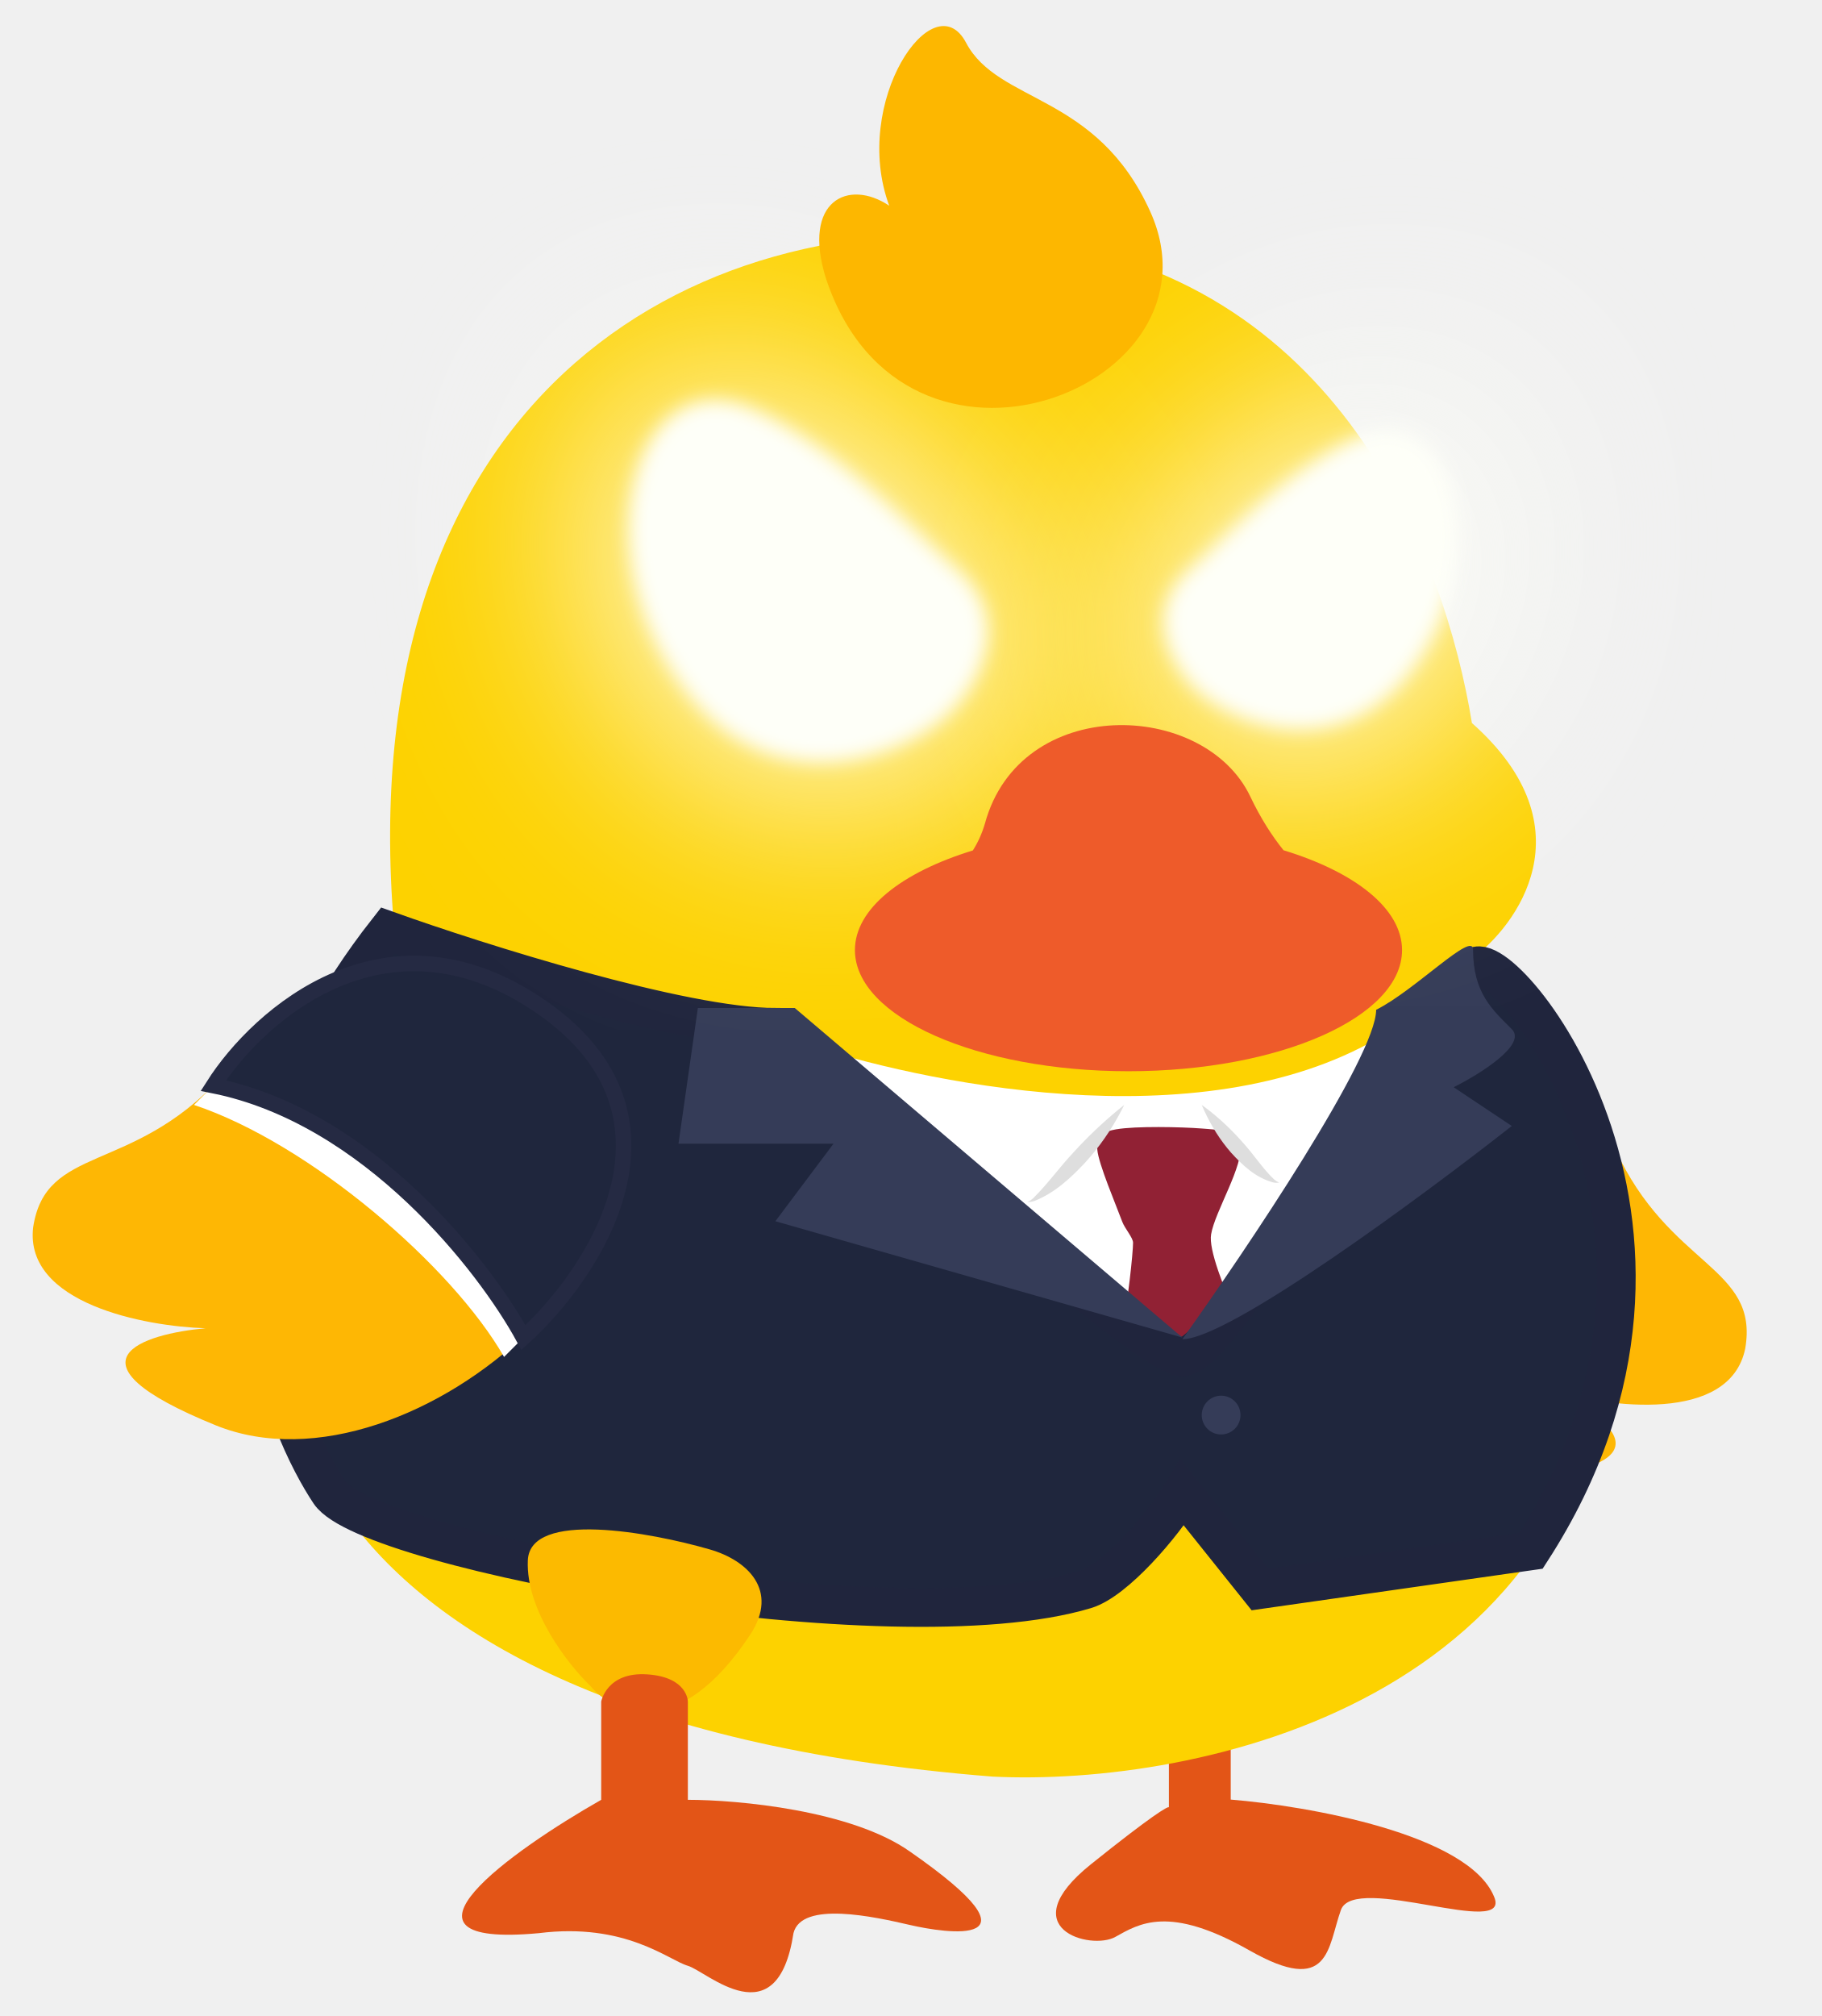
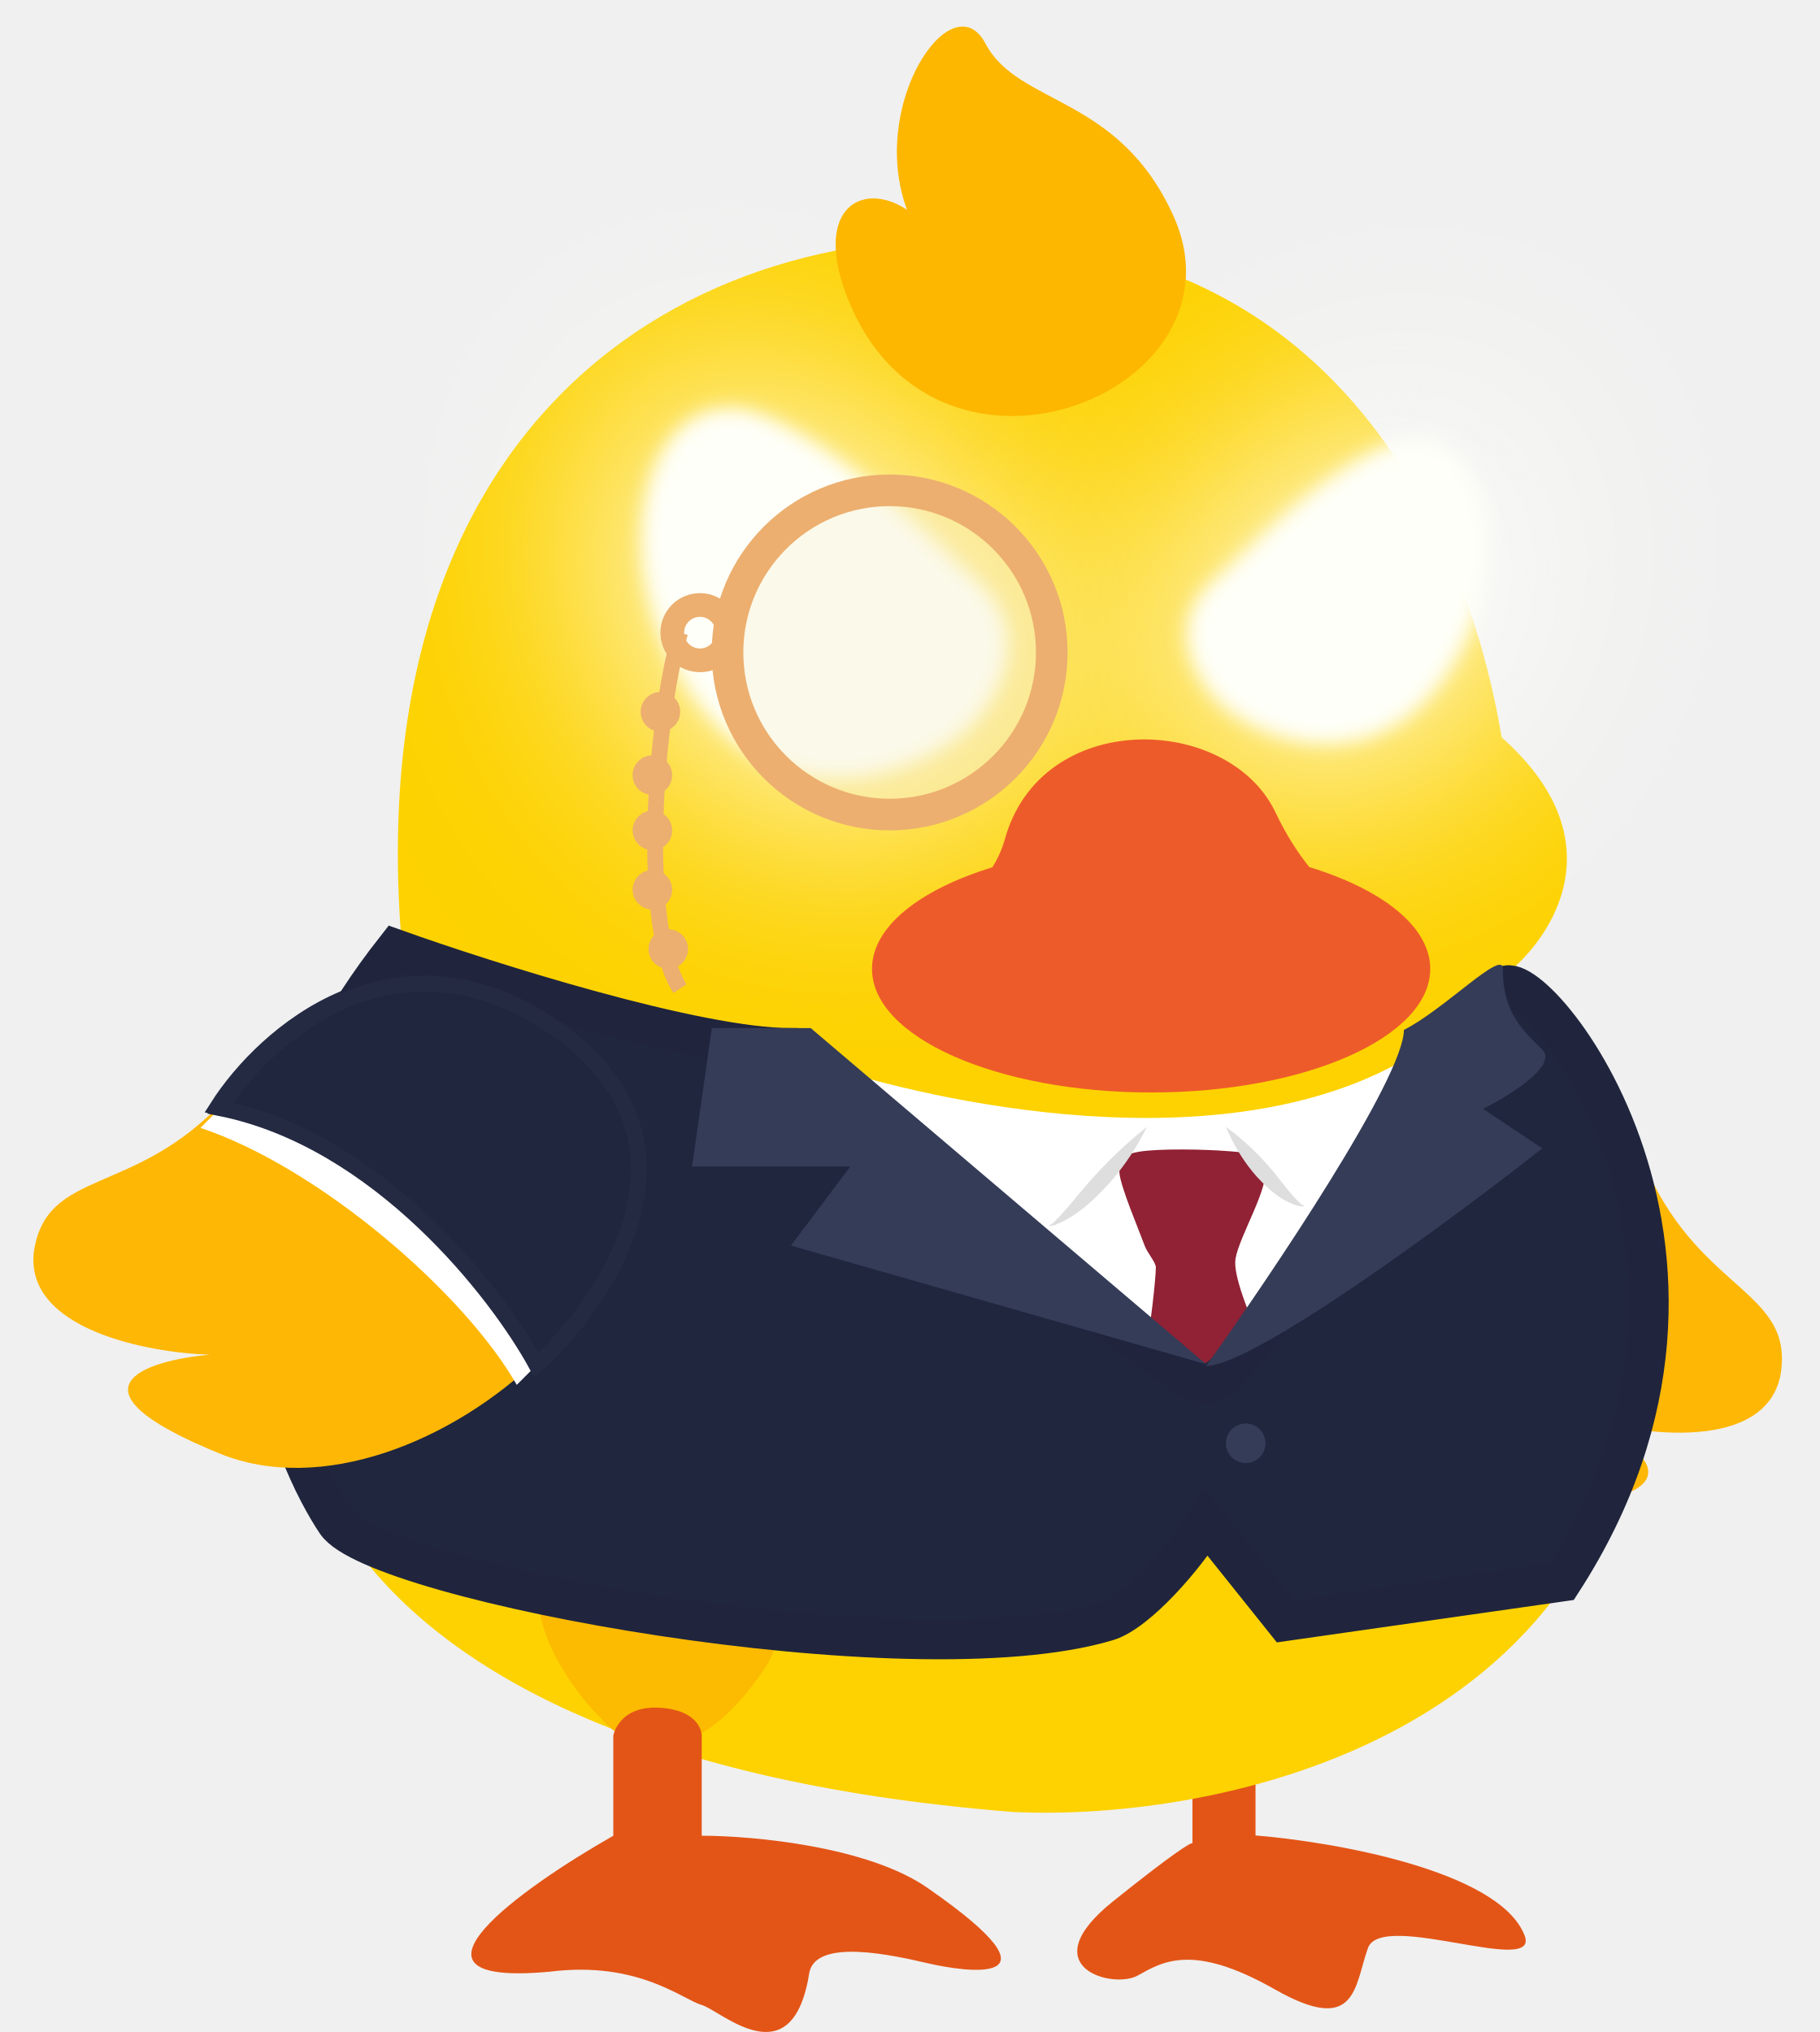
- <svg xmlns="http://www.w3.org/2000/svg" width="47" height="52" viewBox="0 0 47 52" fill="none">
-   <g data-upper="">
+ <svg xmlns="http://www.w3.org/2000/svg" width="46.017" height="51.388" viewBox="0 0 46.017 51.388" fill="none" overflow="visible">
+   <g id="suit-UNMODIFIED_ORIGINAL___Minduck___Business_________">
    <g id="suit-wing-back">
-       <path d="M41.669 29.63C39.149 23.262 35.028 24.795 33.121 25.909C27.993 28.907 33.45 38.504 38.947 38.147C43.346 37.861 41.471 36.499 39.983 35.854C41.495 36.304 44.621 36.722 45.026 34.791C45.397 32.658 43.062 32.694 41.669 29.63Z" fill="#FEB704" />
-     </g>
-   </g>
-   <g id="suit-foot-back">
-     <path d="M31.753 46.418V43.43L30.158 43.569V46.617C30.136 46.582 29.718 46.827 28.148 48.085C26.068 49.753 28.148 50.309 28.772 49.962C29.396 49.614 30.158 49.128 32.238 50.309C34.318 51.49 34.248 50.239 34.595 49.267C34.941 48.294 39.032 50.031 38.546 48.919C37.881 47.307 33.74 46.58 31.753 46.418Z" fill="#E35517" />
-   </g>
-   <g data-upper="">
-     <g id="suit-torso">
-       <path d="M26.376 6.145C34.552 7.053 37.277 14.365 37.976 18.65C41.051 21.374 39.094 23.913 37.976 24.727C39.187 25.147 41.61 27.466 41.61 33.39C41.33 43.953 30.825 46.082 25.607 45.825C6.25 44.289 6.181 33.949 8.487 31.853C7.816 27.606 9.325 24.774 10.164 23.889C9.046 10.476 17.571 5.166 26.376 6.145Z" fill="#FDD200" />
-       <path d="M36.005 26.5C31.505 29.5 24.171 28 21.005 27L31.005 36C33.005 35.6 35.171 29.333 36.005 26.5Z" fill="white" />
-       <path d="M28.801 29.129C29.295 29.042 30.487 29.067 31.015 29.109C31.334 29.135 31.95 29.15 32.005 29.499C32.093 30.071 31.346 31.244 31.247 31.837C31.113 32.622 32.754 35.622 32.957 36.644C32.983 36.776 33.02 36.892 32.998 37.03C32.965 37.228 30.721 38.968 30.505 39C30.176 39.048 29.543 39.02 29.298 38.756C29.099 38.542 28.042 37.286 28.011 37.118C27.924 36.656 28.794 34.664 28.979 34.049C29.087 33.69 29.234 32.306 29.233 32.054C29.233 31.924 29.019 31.688 28.954 31.512C28.799 31.093 28.34 30.018 28.311 29.655C28.281 29.292 28.481 29.184 28.802 29.128L28.801 29.129Z" fill="#912134" />
-       <path d="M20.004 26.5C17.604 26.5 12.337 24.833 10.004 24C4.504 31 7.504 37 8.504 38.5C9.504 40 23.005 42.5 28.004 41C28.77 40.77 30.004 39.333 30.504 38.5L32.504 41L39.504 40C45.004 31.5 38.504 24 38.004 25C37.604 25.8 36.504 26.333 36.004 26.5C35.504 28 31.504 35 30.504 35C29.704 35 23.171 29.333 20.004 26.5Z" fill="#1F263D" stroke="#20253D" />
-       <path d="M17.505 29.5L18.005 26H20.505L30.505 34.5L20.005 31.5L21.505 29.5H17.505Z" fill="#353C58" />
-       <path d="M38.005 24.495C38.005 24 36.505 25.547 35.505 26.046C35.505 27.248 32.171 32.211 30.505 34.543C31.705 34.543 36.671 30.876 39.005 29.043L37.505 28.043C38.171 27.71 39.405 26.946 39.005 26.546C38.505 26.046 38.005 25.613 38.005 24.495Z" fill="#353C58" />
-       <circle cx="31.505" cy="36.5" r="0.5" fill="#353C58" />
-       <path d="M29.005 28.5C28.958 28.537 28.91 28.576 28.864 28.614C28.442 28.961 28.056 29.33 27.699 29.721C27.336 30.106 27.028 30.543 26.653 30.91C26.609 30.947 26.563 30.985 26.505 31C26.565 31.012 26.63 30.995 26.689 30.977C27.22 30.766 27.626 30.382 27.994 29.991C28.359 29.592 28.668 29.147 28.923 28.662C28.951 28.609 28.979 28.553 29.005 28.5Z" fill="#DEDEDE" />
-       <path d="M31.005 28.5C31.044 28.528 31.085 28.559 31.124 28.588C31.477 28.856 31.787 29.154 32.067 29.472C32.352 29.784 32.578 30.146 32.882 30.431C32.919 30.46 32.957 30.486 33.005 30.5C32.956 30.513 32.903 30.51 32.852 30.5C32.393 30.378 32.058 30.055 31.767 29.737C31.479 29.409 31.249 29.038 31.064 28.635C31.044 28.591 31.024 28.545 31.005 28.5Z" fill="#DEDEDE" />
-     </g>
-   </g>
-   <g data-upper="">
-     <g id="suit-eye-left-glow">
-       <g filter="url(#suit-filter0_f_321_80579)">
-         <path d="M19.167 9.797C21.751 10.948 24.228 13.71 25.27 14.582C26.988 16.02 26.193 17.855 25.27 18.873C24.05 20.22 20.029 21.909 17.295 18.543C13.877 14.335 15.523 8.175 19.167 9.797Z" fill="#FEFFF8" />
+       <g id="suit-Wings_Far" transform="translate(28.723 22.8427)">
+         <path id="suit-Wings_Far_2" transform="translate(8.32003 1.45672e-06) rotate(52.4352)" d="M8.197 0.474C1.613 -1.412 0.316 2.79 0.037 4.98C-0.714 10.873 10.22 12.399 13.289 7.823C15.743 4.162 13.521 4.819 12.103 5.604C13.382 4.68 15.618 2.457 14.335 0.96C12.87 -0.635 11.475 1.237 8.197 0.474Z" fill="#FEB704" />
      </g>
    </g>
-   </g>
-   <g data-upper="">
-     <g id="suit-eye-right-glow">
-       <g filter="url(#suit-filter1_f_321_80579)">
-         <path d="M35.342 10.247C33.016 11.284 30.787 13.774 29.849 14.559C28.303 15.855 29.018 17.509 29.849 18.426C30.947 19.639 34.566 21.162 37.027 18.128C40.103 14.336 38.622 8.786 35.342 10.247Z" fill="#FEFFF8" />
+     <g id="suit-foot-back">
+       <g id="suit-Legs_Right" transform="translate(27.2412 43.4293)">
+         <path id="suit-RightFootAndAnkle" transform="matrix(-1 0 0 1 11.3408 -2.99112e-06)" d="M6.833 2.988V0L8.428 0.139V3.187C8.45 3.152 8.868 3.397 10.438 4.656C12.518 6.323 10.438 6.879 9.814 6.532C9.19 6.184 8.428 5.698 6.348 6.879C4.269 8.061 4.338 6.81 3.991 5.837C3.645 4.864 -0.445 6.601 0.04 5.49C0.705 3.877 4.846 3.15 6.833 2.988Z" fill="#E35517" />
      </g>
    </g>
-   </g>
-   <g data-upper="">
-     <g id="suit-eye-left">
-       <g filter="url(#suit-filter2_f_321_80579)">
-         <path d="M19.42 10.539C21.623 11.519 23.734 13.872 24.623 14.614C26.087 15.838 25.409 17.402 24.623 18.268C23.582 19.415 20.155 20.854 17.824 17.987C14.91 14.404 16.314 9.157 19.42 10.539Z" fill="#FEFFF8" />
+     <g data-upper="">
+       <g id="suit-Body" transform="translate(7.46272 6.02878)">
+         <path id="suit-Body_2" transform="matrix(-1 0 0 1 34.1431 -2.03211e-06)" d="M15.234 0.113C7.058 1.021 4.333 8.333 3.634 12.618C0.559 15.343 2.516 17.881 3.634 18.696C2.422 19.115 0 21.434 0 27.359C0.28 37.922 10.785 40.05 16.002 39.794C35.359 38.257 35.429 27.918 33.123 25.822C33.794 21.574 32.284 18.743 31.446 17.858C32.564 4.445 24.038 -0.865 15.234 0.113Z" fill="#FDD200" />
      </g>
    </g>
-   </g>
-   <g data-upper="">
-     <g id="suit-eye-right">
-       <g filter="url(#suit-filter3_f_321_80579)">
-         <path d="M34.997 11.281C33.188 12.09 31.454 14.033 30.724 14.646C29.522 15.657 30.079 16.948 30.724 17.664C31.579 18.611 34.393 19.799 36.307 17.432C38.7 14.472 37.548 10.14 34.997 11.281Z" fill="#FEFFF8" />
+     <g id="suit-Eyes" transform="translate(15.4179 9.5311)">
+       <g id="suit-eye-left-glow">
+         <g id="suit-LeftEye_Glow" filter="url(#suit-filter0_f_1083_357)" transform="matrix(-1 0 0 1 10.8582 6.90169e-06)">
+           <path d="M7.115 0.266C4.531 1.417 2.054 4.179 1.012 5.051C-0.706 6.488 0.089 8.324 1.012 9.342C2.232 10.688 6.253 12.378 8.987 9.011C12.405 4.804 10.759 -1.356 7.115 0.266Z" id="suit-LeftEye_Glow_bg_0" fill="#FEFFF8">
+ </path>
+         </g>
+       </g>
+       <g id="suit-eye-right-glow">
+         <g id="suit-RightEye_Glow" filter="url(#suit-filter1_f_1083_357)" transform="translate(13.5144 0.476513)">
+           <path d="M6.404 0.24C4.078 1.276 1.848 3.766 0.91 4.552C-0.635 5.847 0.08 7.501 0.91 8.418C2.009 9.631 5.627 11.153 8.088 8.12C11.165 4.329 9.683 -1.222 6.404 0.24Z" id="suit-RightEye_Glow_bg_0" fill="#FEFFF8">
+ </path>
+         </g>
+       </g>
+       <g id="suit-eye-left">
+         <g id="suit-LeftEye" filter="url(#suit-filter2_f_1083_357)" transform="matrix(-1 0 0 1 10.0613 0.781246)">
+           <path d="M6.065 0.226C3.862 1.206 1.751 3.559 0.862 4.302C-0.602 5.526 0.076 7.089 0.862 7.956C1.903 9.103 5.33 10.541 7.661 7.675C10.575 4.091 9.171 -1.155 6.065 0.226Z" id="suit-LeftEye_bg_0" fill="#FEFFF8">
+ </path>
+         </g>
+       </g>
+       <g id="suit-eye-right">
+         <g id="suit-RightEye" filter="url(#suit-filter3_f_1083_357)" transform="translate(14.5925 1.56249)">
+           <path d="M4.981 0.187C3.171 0.996 1.438 2.939 0.708 3.552C-0.494 4.563 0.062 5.854 0.708 6.57C1.563 7.517 4.377 8.705 6.291 6.338C8.684 3.378 7.531 -0.954 4.981 0.187Z" id="suit-RightEye_bg_0" fill="#FEFFF8">
+ </path>
+         </g>
      </g>
    </g>
-   </g>
-   <g data-upper="">
    <g id="suit-beak">
-       <path d="M32.259 20.548C31.071 18.048 26.319 17.91 25.411 21.243C25.333 21.509 25.226 21.738 25.1 21.936C23.261 22.5 22.057 23.441 22.057 24.506C22.057 26.232 25.217 27.631 29.115 27.631C33.013 27.631 36.173 26.232 36.173 24.506C36.173 23.438 34.962 22.495 33.115 21.931C32.818 21.562 32.525 21.107 32.259 20.548Z" fill="#EE5B2A" />
-     </g>
-   </g>
-   <g data-upper="">
-     <g id="suit-thigh">
-       <path d="M13.618 40.247C13.674 38.952 16.773 39.52 18.315 39.966C19.289 40.247 20.096 41.022 19.366 42.148C17.516 44.963 15.838 44.213 15.23 43.485C14.669 42.946 13.562 41.542 13.618 40.247Z" fill="#FCBA00" />
-     </g>
-   </g>
-   <g id="suit-foot-front">
-     <path d="M15.511 46.424V43.89C15.511 43.89 15.651 43.118 16.699 43.188C17.747 43.258 17.747 43.89 17.747 43.89V46.424C19.028 46.424 21.967 46.691 23.476 47.758C27.109 50.284 24.384 49.863 23.476 49.652C22.568 49.442 20.681 49.021 20.472 49.863C20.053 52.6 18.236 50.846 17.747 50.705C17.258 50.565 16.14 49.582 13.904 49.863C9.657 50.256 13.206 47.734 15.511 46.424Z" fill="#E35517" />
-   </g>
-   <g data-upper="">
-     <g id="suit-crest">
-       <path d="M24.924 1.101C25.759 2.684 28.295 2.39 29.68 5.465C31.716 9.985 23.327 13.298 21.307 7.173C20.684 5.168 21.893 4.604 22.942 5.306C21.953 2.633 24.09 -0.482 24.924 1.101Z" fill="#FDB700" />
-     </g>
-   </g>
-   <g data-upper="">
-     <g id="suit-wing-front">
-       <path d="M5.671 27.824C10.072 22.576 13.498 25.333 14.955 26.992C18.875 31.456 10.667 38.838 5.563 36.763C1.48 35.103 3.689 34.404 5.304 34.261C3.727 34.211 0.63 33.62 0.855 31.66C1.177 29.519 3.381 30.29 5.671 27.824Z" fill="#FEB704" />
-       <path d="M6.005 27.5L5.005 28.5C8.005 29.5 11.671 32.667 13.005 35L13.505 34.5C13.505 31.7 8.505 28.667 6.005 27.5Z" fill="white" />
-       <path d="M14.005 26.001C10.005 23.201 6.671 26.168 5.505 28.001C9.505 28.802 12.505 32.667 13.505 34.5C15.338 32.834 18.005 28.801 14.005 26.001Z" fill="#1F263D" stroke-width="0.4" stroke="#252A43" />
-     </g>
-   </g>
-   <g data-upper="">
-     <g id="suit-laptop" opacity="0">
-       <g>
-         <path d="M11.268 10.752C11.302 10.738 11.347 10.724 11.361 10.684C11.506 10.264 11.662 9.737 11.79 9.323L12.999 5.401C13.221 4.683 13.429 3.954 13.688 3.249C13.886 2.712 14.144 2.418 14.715 2.304C15.516 2.144 16.323 2.082 17.13 1.972C18.184 1.829 19.241 1.694 20.294 1.551L26.958 0.678C28.495 0.46 30.034 0.253 31.574 0.057C31.964 0.011 32.425 -0.083 32.733 0.159C33.081 0.424 33.028 0.791 32.914 1.169C32.678 1.947 32.41 2.718 32.151 3.489L31.052 6.841L29.823 10.591C29.591 11.299 29.367 12.025 29.108 12.723C28.907 13.267 28.753 13.65 28.141 13.774C27.158 13.974 26.165 14.124 25.176 14.296C23.231 14.65 21.283 14.989 19.332 15.311L12.884 16.391C12.09 16.519 11.072 16.755 10.299 16.826C10.191 16.836 10.083 16.84 9.974 16.836C9.763 16.785 9.548 16.723 9.345 16.647C6.419 15.54 3.385 14.626 0.464 13.515C-0.038 13.254 -0.023 13.164 0.018 12.605C0.182 12.419 0.225 12.397 0.467 12.34C1.069 12.199 1.683 12.153 2.292 12.055C4.128 11.761 5.965 11.483 7.805 11.22C8.558 11.104 9.312 10.992 10.066 10.885C10.396 10.837 10.96 10.723 11.268 10.752Z" fill="#D8D8D7" />
-         <path transform="translate(0.015618 10.75)" d="M0 1.857C0.164 1.671 0.207 1.649 0.448 1.593C1.051 1.452 1.665 1.405 2.274 1.308C4.109 1.014 5.947 0.735 7.787 0.473C8.54 0.356 9.293 0.245 10.048 0.137C10.377 0.09 10.942 -0.024 11.25 0.005C11.304 0.169 11.07 1.112 10.864 1.191L10.933 1.236C10.937 1.289 10.102 4.001 10.017 4.197C9.915 4.539 9.819 4.893 9.685 5.222L3.284 3.036C2.676 2.83 1.079 2.236 0.543 2.141C0.406 1.943 0.258 1.959 0 1.857Z" fill="#D8D8D7" />
-         <path transform="translate(4.61718 11.9375)" d="M6.265 0L6.333 0.045C6.337 0.098 5.503 2.809 5.417 3.006C4.41 2.692 0.659 1.575 0 1.116C0.569 0.803 2.366 0.602 3.103 0.488L6.265 0Z" fill="#8F8F8D" />
-         <path d="M11.268 10.752C11.302 10.738 11.347 10.724 11.361 10.684C11.506 10.264 11.662 9.737 11.79 9.323L12.999 5.401C13.221 4.683 13.429 3.954 13.688 3.249C13.886 2.712 14.144 2.418 14.715 2.304C15.516 2.144 16.323 2.082 17.13 1.972C18.184 1.829 19.241 1.694 20.294 1.551L26.958 0.678C28.495 0.46 30.034 0.253 31.574 0.057C31.964 0.011 32.425 -0.083 32.733 0.159C32.661 0.245 32.644 0.289 32.52 0.313C32.066 0.398 31.588 0.456 31.132 0.517L28.374 0.87L18.57 2.175C17.39 2.344 16.166 2.425 15.001 2.661C14.805 2.7 14.438 2.787 14.304 2.943C14.004 3.293 11.167 12.949 10.752 14.319L10.277 15.864C10.184 16.157 10.04 16.55 9.974 16.836C9.763 16.785 9.548 16.723 9.345 16.647C6.419 15.54 3.385 14.626 0.464 13.515C-0.038 13.254 -0.023 13.164 0.018 12.605C0.276 12.707 0.424 12.691 0.561 12.888C1.097 12.983 2.694 13.577 3.302 13.783L9.703 15.969C9.837 15.64 9.934 15.286 10.035 14.944C10.12 14.748 10.955 12.037 10.951 11.983L10.882 11.939C11.088 11.859 11.322 10.916 11.268 10.752Z" fill="#AEADAC" />
+       <g id="suit-Beak" transform="translate(22.0512 18.7001)">
+         <path id="suit-Beak_2" transform="matrix(-1 0 0 1 14.1157 -7.1937e-06)" d="M3.913 1.845C5.101 -0.655 9.853 -0.794 10.761 2.54C10.839 2.805 10.947 3.035 11.072 3.233C12.911 3.797 14.116 4.738 14.116 5.803C14.116 7.529 10.956 8.928 7.058 8.928C3.16 8.928 0 7.529 0 5.803C0 4.735 1.211 3.792 3.058 3.228C3.354 2.859 3.648 2.404 3.913 1.845Z" fill="#EE5B2A" />
      </g>
    </g>
-   </g>
-   <g data-upper="">
-     <g id="suit-paper" opacity="0">
-       <g>
-         <g>
-           <path d="M10.5 0L0 0.5L3 14L14 13L10.5 0Z" fill="white" />
+     <g id="suit-crest">
+       <g id="suit-HeadTuft" transform="translate(20.4037)">
+         <path id="suit-HeadTuft_2" transform="matrix(-0.990133 0.14013 0.14013 0.990133 8.64619 0)" d="M4.244 0.511C3.64 2.195 1.088 2.26 0.147 5.498C-1.235 10.259 7.536 12.364 8.677 6.017C9.013 3.944 7.737 3.555 6.797 4.397C7.401 1.612 4.849 -1.173 4.244 0.511Z" fill="#FDB700" />
+       </g>
+     </g>
+     <g id="suit-monocle" data-upper="">
+       <g id="suit-Gold_Glasses___Original_IP" transform="translate(15.9969 11.9998)">
+         <circle id="suit-Ellipse_1804" transform="translate(1.99988 2.98509e-05)" cx="4.5" cy="4.5" r="4.1" fill="#FAF2D8" fill-opacity="0.45" stroke="#ECAF6F" stroke-width="0.8" />
+         <circle id="suit-Ellipse_1805" transform="translate(0.703159 2.99996)" cx="1" cy="1" r="0.7" stroke="#ECAF6F" stroke-width="0.6" />
+         <g id="suit-Group_1940698513" transform="translate(4.40169e-05 4.00154)">
+           <path id="suit-Vector_303" transform="translate(0.570282 -4.2644e-05)" d="M0.63 0C-0.037 2.333 -0.367 7.5 0.629 9" stroke="#ECAF6F" stroke-width="0.4" />
+           <path id="suit-Ellipse_1806" transform="translate(0.402349 7.49985)" d="M1 0.5C1 0.776 0.776 1 0.5 1C0.224 1 0 0.776 0 0.5C0 0.224 0.224 0 0.5 0C0.776 0 1 0.224 1 0.5Z" fill="#ECAF6F" />
+           <path id="suit-Ellipse_1807" transform="translate(4.40169e-05 5.99989)" d="M1 0.5C1 0.776 0.776 1 0.5 1C0.224 1 0 0.776 0 0.5C0 0.224 0.224 0 0.5 0C0.776 0 1 0.224 1 0.5Z" fill="#ECAF6F" />
+           <path id="suit-Ellipse_1808" transform="translate(4.40169e-05 4.49993)" d="M1 0.5C1 0.776 0.776 1 0.5 1C0.224 1 0 0.776 0 0.5C0 0.224 0.224 0 0.5 0C0.776 0 1 0.224 1 0.5Z" fill="#ECAF6F" />
+           <path id="suit-Ellipse_1809" transform="translate(4.40169e-05 3.10146)" d="M1 0.5C1 0.776 0.776 1 0.5 1C0.224 1 0 0.776 0 0.5C0 0.224 0.224 0 0.5 0C0.776 0 1 0.224 1 0.5Z" fill="#ECAF6F" />
+           <path id="suit-Ellipse_1810" transform="translate(0.203033 1.49992)" d="M1 0.5C1 0.776 0.776 1 0.5 1C0.224 1 0 0.776 0 0.5C0 0.224 0.224 0 0.5 0C0.776 0 1 0.224 1 0.5Z" fill="#ECAF6F" />
        </g>
-         <g transform="translate(1.5 2)">
-           <path transform="translate(0 0.5) rotate(-3.57633)" d="M0 0C0.134 0.017 0.267 0.033 0.401 0.048C1.603 0.182 2.805 0.25 4.008 0.25C5.21 0.25 6.412 0.182 7.615 0.048C7.748 0.033 7.882 0.017 8.016 0C7.882 -0.017 7.748 -0.033 7.615 -0.048C6.412 -0.182 5.21 -0.25 4.008 -0.25C2.805 -0.25 1.603 -0.182 0.401 -0.048C0.267 -0.033 0.134 -0.017 0 0Z" fill="#D5D0D0" />
-           <path transform="translate(1 2.5) rotate(-3.57633)" d="M0 0C0.134 0.017 0.267 0.033 0.401 0.048C1.603 0.182 2.805 0.25 4.008 0.25C5.21 0.25 6.412 0.182 7.615 0.048C7.748 0.033 7.882 0.017 8.016 0C7.882 -0.017 7.748 -0.033 7.615 -0.048C6.412 -0.182 5.21 -0.25 4.008 -0.25C2.805 -0.25 1.603 -0.182 0.401 -0.048C0.267 -0.033 0.134 -0.017 0 0Z" fill="#D5D0D0" />
-           <path transform="translate(1 4.5) rotate(-3.57633)" d="M0 0C0.134 0.017 0.267 0.033 0.401 0.048C1.603 0.182 2.805 0.25 4.008 0.25C5.21 0.25 6.412 0.182 7.615 0.048C7.748 0.033 7.882 0.017 8.016 0C7.882 -0.017 7.748 -0.033 7.615 -0.048C6.412 -0.182 5.21 -0.25 4.008 -0.25C2.805 -0.25 1.603 -0.182 0.401 -0.048C0.267 -0.033 0.134 -0.017 0 0Z" fill="#D5D0D0" />
-           <path transform="translate(2 6.5) rotate(-3.57633)" d="M0 0C0.134 0.017 0.267 0.033 0.401 0.048C1.603 0.182 2.805 0.25 4.008 0.25C5.21 0.25 6.412 0.182 7.615 0.048C7.748 0.033 7.882 0.017 8.016 0C7.882 -0.017 7.748 -0.033 7.615 -0.048C6.412 -0.182 5.21 -0.25 4.008 -0.25C2.805 -0.25 1.603 -0.182 0.401 -0.048C0.267 -0.033 0.134 -0.017 0 0Z" fill="#D5D0D0" />
-           <path transform="translate(2 10.5) rotate(-3.57633)" d="M0 0C0.134 0.017 0.267 0.033 0.401 0.048C1.603 0.182 2.805 0.25 4.008 0.25C5.21 0.25 6.412 0.182 7.615 0.048C7.748 0.033 7.882 0.017 8.016 0C7.882 -0.017 7.748 -0.033 7.615 -0.048C6.412 -0.182 5.21 -0.25 4.008 -0.25C2.805 -0.25 1.603 -0.182 0.401 -0.048C0.267 -0.033 0.134 -0.017 0 0Z" fill="#D5D0D0" />
-           <path transform="translate(3 8.5) rotate(-3.57633)" d="M0 0C0.134 0.017 0.267 0.033 0.401 0.048C1.603 0.182 2.805 0.25 4.008 0.25C5.21 0.25 6.412 0.182 7.615 0.048C7.748 0.033 7.882 0.017 8.016 0C7.882 -0.017 7.748 -0.033 7.615 -0.048C6.412 -0.182 5.21 -0.25 4.008 -0.25C2.805 -0.25 1.603 -0.182 0.401 -0.048C0.267 -0.033 0.134 -0.017 0 0Z" fill="#D5D0D0" />
+       </g>
+     </g>
+     <g id="suit-foot-front">
+       <g id="suit-LeftLegAndFoot" transform="translate(11.9182 39.4493)">
+         <g id="suit-Legs_Left">
+           <path id="suit-LeftHipJoint" transform="matrix(-1 0 0 1 7.72783 4.39074e-06)" d="M6.03 0.798C5.974 -0.497 2.876 0.071 1.333 0.516C0.359 0.798 -0.447 1.572 0.282 2.699C2.132 5.514 3.81 4.763 4.418 4.036C4.979 3.496 6.086 2.093 6.03 0.798Z" fill="#FCBA00" />
+           <path id="suit-LeftFoot" transform="matrix(-1 0 0 1 13.3918 3.73426)" d="M9.801 3.241V0.706C9.801 0.706 9.661 -0.066 8.613 0.005C7.565 0.075 7.565 0.706 7.565 0.706V3.241C6.284 3.241 3.345 3.507 1.836 4.574C-1.797 7.1 0.928 6.679 1.836 6.469C2.744 6.258 4.631 5.837 4.84 6.679C5.259 9.416 7.076 7.662 7.565 7.521C8.054 7.381 9.172 6.399 11.408 6.679C15.655 7.072 12.106 4.551 9.801 3.241Z" fill="#E35517" />
+         </g>
+       </g>
+     </g>
+     <g data-upper="">
+       <g id="suit-Suit_Torso___Exact_IP" transform="translate(5.00137 23.9996)">
+         <path id="suit-Shirt_Collar" transform="translate(15.9995 2.49999)" d="M15 0C10.5 3 3.167 1.5 0 0.5L10 9.5C12 9.1 14.166 2.833 15 0Z" fill="white" />
+         <path id="suit-Tie" transform="translate(22.9992 5.07023)" d="M0.796 0.058C1.29 -0.029 2.482 -0.004 3.01 0.039C3.329 0.064 3.946 0.08 4 0.429C4.089 1 3.342 2.174 3.242 2.766C3.109 3.552 4.75 6.551 4.953 7.573C4.978 7.705 5.015 7.821 4.993 7.96C4.96 8.158 2.716 9.898 2.5 9.93C2.171 9.978 1.538 9.949 1.293 9.685C1.094 9.471 0.037 8.215 0.006 8.047C-0.081 7.585 0.789 5.594 0.974 4.979C1.082 4.619 1.229 3.236 1.228 2.984C1.228 2.853 1.014 2.618 0.949 2.442C0.795 2.022 0.335 0.948 0.306 0.585C0.277 0.222 0.476 0.114 0.797 0.057L0.796 0.058Z" fill="#912134" />
+         <g id="suit-Suit_Jacket">
+           <g id="suit-Suit_Sleeve_Near___Jacket_Integrated" transform="translate(5.34058e-05 0.843002)">
+             <path id="suit-Shirt_Cuff_Near" transform="translate(0 2.64844)" d="M1 0L0 1C3 2 6.667 5.167 8 7.5L8.5 7C8.5 4.2 3.5 1.167 1 0Z" fill="white" />
+             <path id="suit-Jacket_Sleeve_Near" transform="translate(0.5)" d="M8.5 1.15C4.5 -1.65 1.167 1.316 0 3.15C4 3.951 7 7.816 8 9.648C9.833 7.982 12.5 3.95 8.5 1.15Z" fill="#1F263D" stroke="#252A43" stroke-width="0.4" />
+           </g>
+           <path id="suit-Jacket_Body" transform="translate(1.78088)" d="M13.218 2.5C10.818 2.5 5.551 0.833 3.218 0C-2.282 7 0.718 13 1.718 14.5C2.718 16 16.218 18.5 21.218 17C21.984 16.77 23.218 15.333 23.718 14.5L25.718 17L32.718 16C38.218 7.5 31.718 0 31.218 1C30.818 1.8 29.718 2.333 29.218 2.5C28.718 4 24.718 11 23.718 11C22.918 11 16.385 5.333 13.218 2.5Z" fill="#1F263D" stroke="#20253D" stroke-width="1" />
+           <path id="suit-Lapel_Near" transform="translate(12.4995 2.00003)" d="M0 3.5L0.5 0H3L13 8.5L2.5 5.5L4 3.5H0Z" fill="#353C58" />
+           <path id="suit-Lapel_Far" transform="translate(25.4992 0.398487)" d="M7.5 0.096C7.5 -0.398 6 1.148 5 1.647C5 2.849 1.667 7.813 0 10.144C1.2 10.144 6.167 6.478 8.5 4.644L7 3.644C7.667 3.312 8.9 2.547 8.5 2.147C8 1.647 7.5 1.215 7.5 0.096Z" fill="#353C58" />
+           <circle id="suit-Jacket_Button" transform="translate(25.9993 11.9999)" cx="0.5" cy="0.5" r="0.5" fill="#353C58" />
+         </g>
+         <path id="suit-Collar_Guide_Left" transform="translate(21.4994 4.49999)" d="M2.5 0C2.454 0.037 2.405 0.076 2.359 0.114C1.937 0.461 1.552 0.83 1.194 1.221C0.832 1.606 0.524 2.042 0.148 2.41C0.104 2.447 0.059 2.485 0 2.5C0.061 2.512 0.126 2.495 0.185 2.476C0.715 2.266 1.121 1.882 1.489 1.491C1.854 1.092 2.163 0.647 2.418 0.162C2.446 0.109 2.474 0.053 2.5 0Z" fill="#DEDEDE" />
+         <path id="suit-Collar_Guide_Right" transform="matrix(-1 0 0 1 27.9992 4.49999)" d="M2 0C1.96 0.028 1.92 0.059 1.881 0.088C1.528 0.356 1.217 0.654 0.938 0.972C0.652 1.284 0.427 1.646 0.122 1.931C0.086 1.96 0.048 1.986 0 2C0.048 2.013 0.102 2.01 0.153 2C0.612 1.878 0.947 1.555 1.238 1.237C1.526 0.909 1.756 0.538 1.94 0.135C1.96 0.091 1.981 0.045 2 0Z" fill="#DEDEDE" />
+       </g>
+     </g>
+     <g id="suit-wing-front">
+       <g id="suit-Wings_Near" transform="translate(0.000100214 22.8427)">
+         <path id="suit-Wings_Near_2" transform="matrix(-0.828782 0.559572 0.559572 0.828782 12.1988 1.45672e-06)" d="M8.197 0.474C1.613 -1.412 0.316 2.79 0.037 4.98C-0.714 10.873 10.22 12.399 13.289 7.823C15.743 4.162 13.521 4.819 12.103 5.604C13.382 4.68 15.618 2.457 14.335 0.96C12.87 -0.635 11.475 1.237 8.197 0.474Z" fill="#FEB704" />
+         <g id="suit-Suit_Sleeve_Near" transform="translate(5.06773 2.03125)">
+           <path id="suit-Shirt_Cuff_Near_2" transform="translate(0 2.64844)" d="M1 0L0 1C3 2 6.667 5.167 8 7.5L8.5 7C8.5 4.2 3.5 1.167 1 0Z" fill="white" />
+           <path id="suit-Jacket_Sleeve_Near_2" transform="translate(0.5)" d="M8.5 1.15C4.5 -1.65 1.167 1.316 0 3.15C4 3.951 7 7.816 8 9.648C9.833 7.982 12.5 3.95 8.5 1.15Z" fill="#1F263D" stroke="#252A43" stroke-width="0.4" />
        </g>
      </g>
    </g>
  </g>
-   <g data-upper="">
-     <g id="suit-pen" opacity="0">
-       <path d="M42 17L41 37" stroke="#27221E" stroke-width="1" stroke-linecap="round" />
-       <ellipse cx="41.4" cy="30.5" rx="1.5" ry="3" fill="#FDD200" />
-     </g>
-   </g>
-   <g data-upper="">
-     <g id="suit-marks" opacity="0">
-       <path d="M38 9L40.5 11.5L45 6.5" fill="none" stroke="#66AF59" stroke-width="2.4" stroke-linecap="round" stroke-linejoin="round" />
-       <path d="M49 7.5C49.5 5 54 5.2 54 7.8C54 9.7 51 9.3 51 11.5M51 14V14.2" fill="none" stroke="#EA6933" stroke-width="1.8" stroke-linecap="round" />
-     </g>
-   </g>
  <defs>
-     <filter id="suit-filter0_f_321_80579" x="9.391" y="3.499" width="22.923" height="23.044" filterUnits="userSpaceOnUse" color-interpolation-filters="sRGB">
+     <filter id="suit-filter0_f_1083_357" x="-6.032" y="-6.032" width="22.923" height="23.044" filterUnits="userSpaceOnUse" color-interpolation-filters="sRGB">
      <feFlood flood-opacity="0" result="BackgroundImageFix" />
      <feBlend mode="normal" in="SourceGraphic" in2="BackgroundImageFix" result="shape" />
-       <feGaussianBlur stdDeviation="3.016" result="effect1_foregroundBlur_321_80579" />
+       <feGaussianBlur stdDeviation="3.016" result="effect1_foregroundBlur_1083_357" />
    </filter>
-     <filter id="suit-filter1_f_321_80579" x="22.906" y="3.975" width="21.837" height="21.958" filterUnits="userSpaceOnUse" color-interpolation-filters="sRGB">
+     <filter id="suit-filter1_f_1083_357" x="-6.032" y="-6.032" width="21.837" height="21.958" filterUnits="userSpaceOnUse" color-interpolation-filters="sRGB">
      <feFlood flood-opacity="0" result="BackgroundImageFix" />
      <feBlend mode="normal" in="SourceGraphic" in2="BackgroundImageFix" result="shape" />
-       <feGaussianBlur stdDeviation="3.016" result="effect1_foregroundBlur_321_80579" />
+       <feGaussianBlur stdDeviation="3.016" result="effect1_foregroundBlur_1083_357" />
    </filter>
-     <filter id="suit-filter2_f_321_80579" x="15.746" y="9.83" width="10.221" height="10.315" filterUnits="userSpaceOnUse" color-interpolation-filters="sRGB">
+     <filter id="suit-filter2_f_1083_357" x="-0.483" y="-0.483" width="10.221" height="10.315" filterUnits="userSpaceOnUse" color-interpolation-filters="sRGB">
      <feFlood flood-opacity="0" result="BackgroundImageFix" />
      <feBlend mode="normal" in="SourceGraphic" in2="BackgroundImageFix" result="shape" />
-       <feGaussianBlur stdDeviation="0.241" result="effect1_foregroundBlur_321_80579" />
+       <feGaussianBlur stdDeviation="0.241" result="effect1_foregroundBlur_1083_357" />
    </filter>
-     <filter id="suit-filter3_f_321_80579" x="29.534" y="10.611" width="8.566" height="8.687" filterUnits="userSpaceOnUse" color-interpolation-filters="sRGB">
+     <filter id="suit-filter3_f_1083_357" x="-0.483" y="-0.483" width="8.566" height="8.686" filterUnits="userSpaceOnUse" color-interpolation-filters="sRGB">
      <feFlood flood-opacity="0" result="BackgroundImageFix" />
      <feBlend mode="normal" in="SourceGraphic" in2="BackgroundImageFix" result="shape" />
-       <feGaussianBlur stdDeviation="0.241" result="effect1_foregroundBlur_321_80579" />
+       <feGaussianBlur stdDeviation="0.241" result="effect1_foregroundBlur_1083_357" />
    </filter>
  </defs>
</svg>
